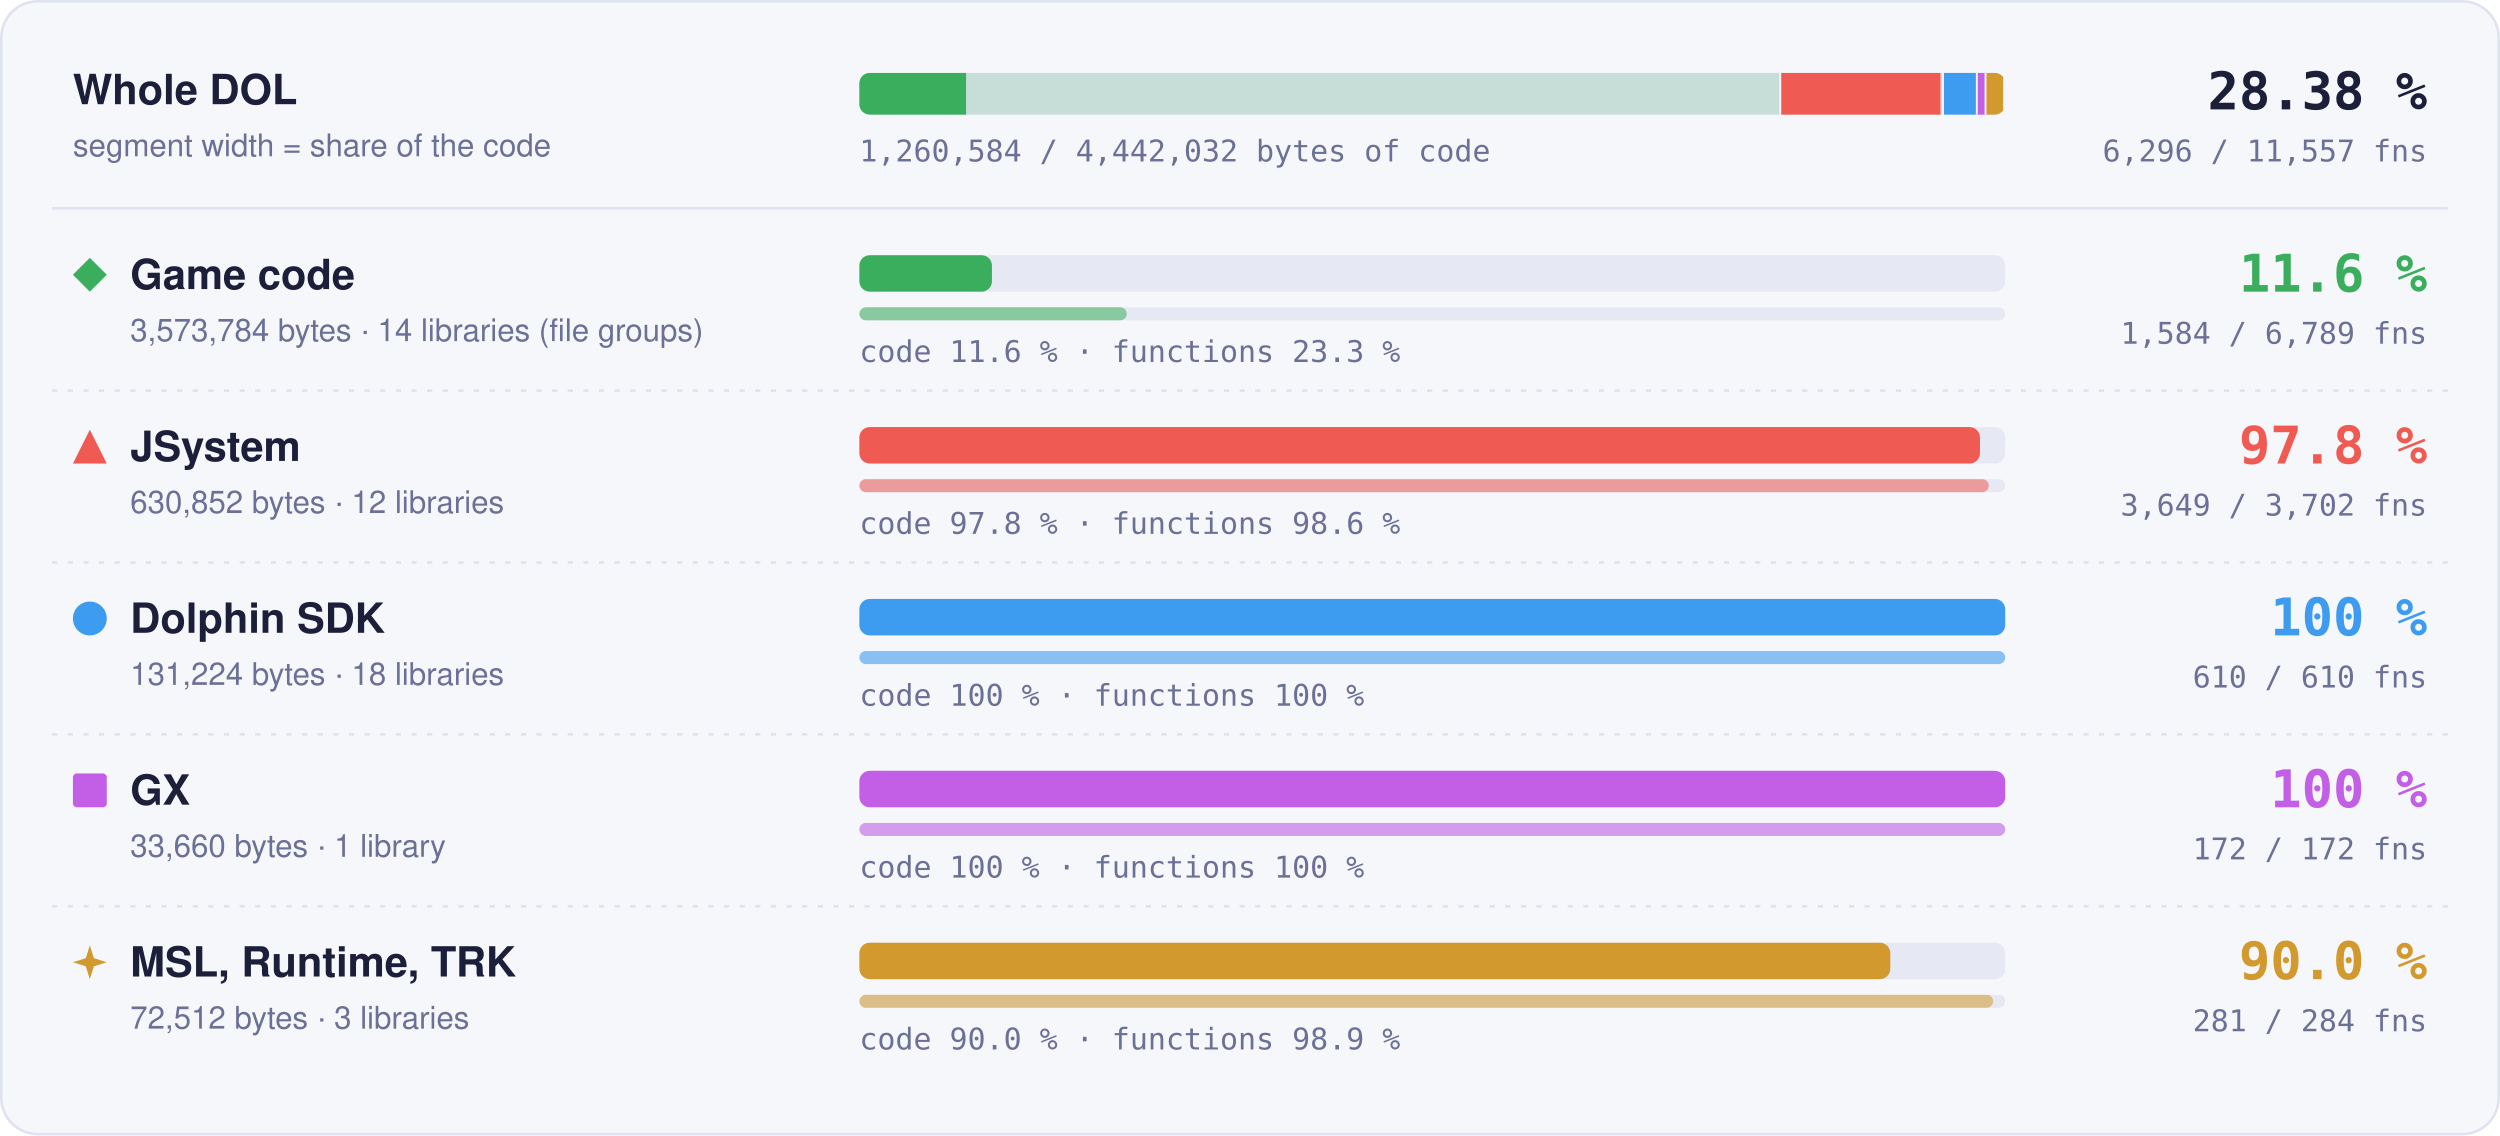
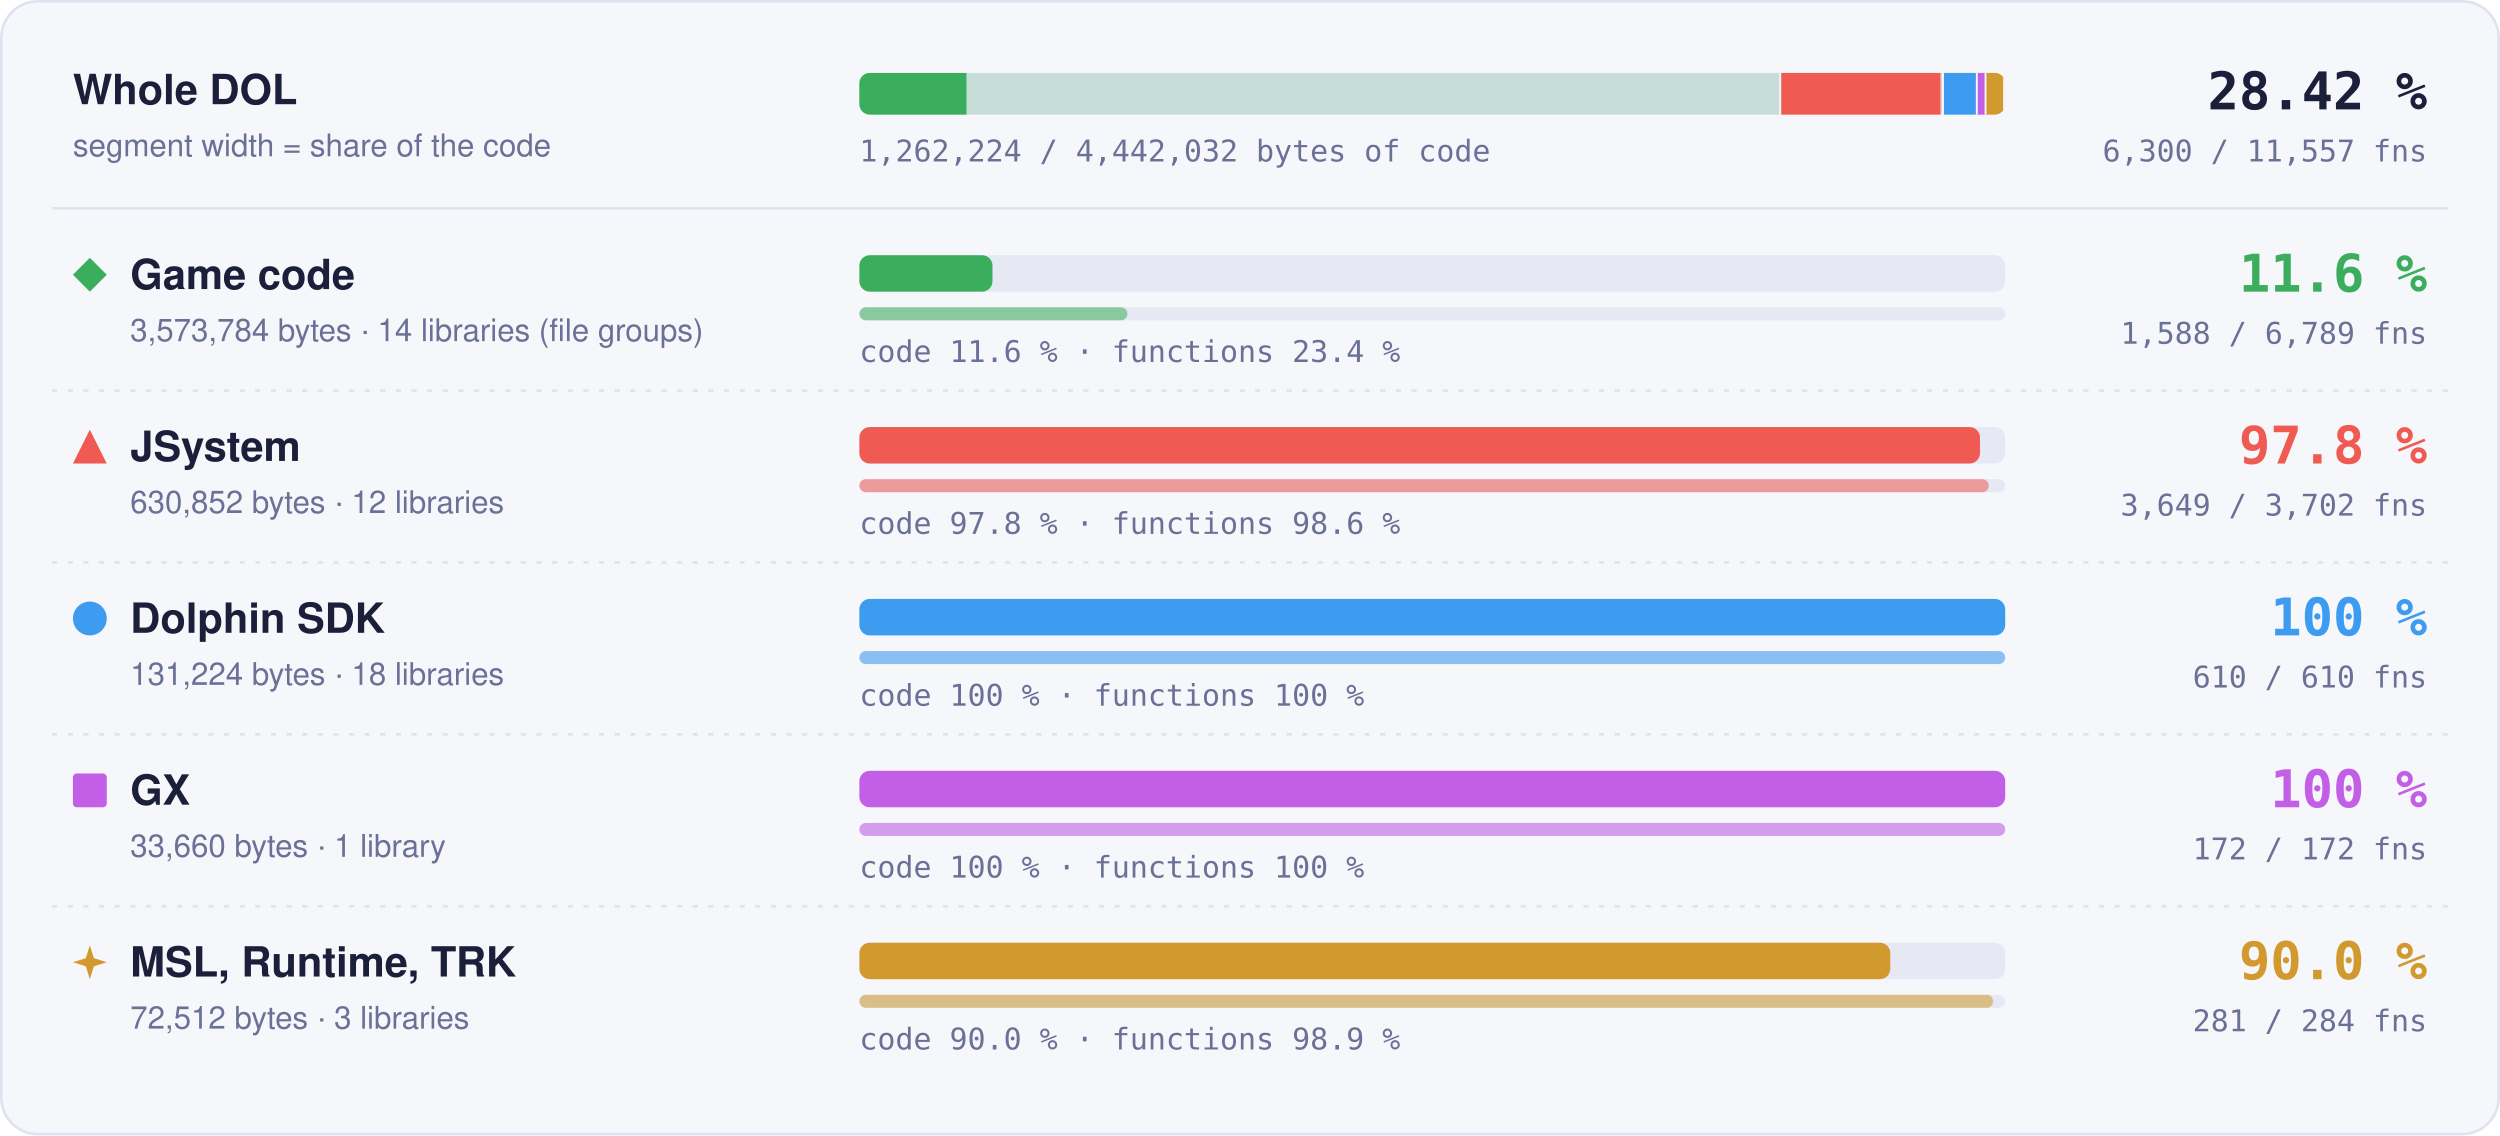
- <svg xmlns="http://www.w3.org/2000/svg" width="960" height="436" viewBox="0 0 960 436" role="img" aria-label="Matched code and functions per region: Game code 11.6 % of code, 1584 of 6789 functions; JSystem 97.8 % of code, 3649 of 3702 functions; Dolphin SDK 100 % of code, 610 of 610 functions; GX 100 % of code, 172 of 172 functions; MSL, Runtime, TRK 90.0 % of code, 281 of 284 functions">
+ <svg xmlns="http://www.w3.org/2000/svg" width="960" height="436" viewBox="0 0 960 436" role="img" aria-label="Matched code and functions per region: Game code 11.6 % of code, 1588 of 6789 functions; JSystem 97.8 % of code, 3649 of 3702 functions; Dolphin SDK 100 % of code, 610 of 610 functions; GX 100 % of code, 172 of 172 functions; MSL, Runtime, TRK 90.0 % of code, 281 of 284 functions">
  <style>text { font-family: -apple-system, BlinkMacSystemFont, 'Segoe UI', Helvetica, Arial, sans-serif; } .mono { font-family: ui-monospace, SFMono-Regular, 'SF Mono', Menlo, Consolas, monospace; } .grow { transform-box: fill-box; transform-origin: 0 50%; animation: grow 1.4s cubic-bezier(.2,.8,.2,1) both; } @keyframes grow { from { transform: scaleX(0); } } @media (prefers-reduced-motion: reduce) { * { animation: none !important; } }</style>
  <rect x="0.5" y="0.5" width="959" height="435" rx="14" fill="#f6f7fb" stroke="#dfe2ef" />
  <text x="28" y="40" font-size="16" font-weight="700" fill="#1b1f3a">Whole DOL</text>
  <text x="28" y="60" font-size="12" fill="#6b7096">segment width = share of the code</text>
  <rect x="330" y="28" width="440" height="16" rx="4" fill="#e6e8f3" />
  <clipPath id="wb">
    <rect x="330" y="28" width="440" height="16" rx="4" />
  </clipPath>
  <g clip-path="url(#wb)">
    <rect x="330.00" y="28" width="354.00" height="16" fill="#3aae5c" fill-opacity="0.18" />
-     <rect class="grow" x="330.00" y="28" width="40.96" height="16" fill="#3aae5c" />
+     <rect class="grow" x="330.00" y="28" width="41.12" height="16" fill="#3aae5c" />
    <rect x="683.25" y="28" width="1.5" height="16" fill="#f6f7fb" />
    <rect x="684.00" y="28" width="62.49" height="16" fill="#ef5b52" fill-opacity="0.18" />
    <rect class="grow" x="684.00" y="28" width="61.11" height="16" fill="#ef5b52" />
    <rect x="745.74" y="28" width="1.5" height="16" fill="#f6f7fb" />
    <rect x="746.49" y="28" width="13.00" height="16" fill="#3d9cf0" fill-opacity="0.18" />
    <rect class="grow" x="746.49" y="28" width="13.00" height="16" fill="#3d9cf0" />
    <rect x="758.73" y="28" width="1.5" height="16" fill="#f6f7fb" />
    <rect x="759.48" y="28" width="3.33" height="16" fill="#c35ee6" fill-opacity="0.18" />
    <rect class="grow" x="759.48" y="28" width="3.33" height="16" fill="#c35ee6" />
    <rect x="762.07" y="28" width="1.5" height="16" fill="#f6f7fb" />
    <rect x="762.82" y="28" width="7.18" height="16" fill="#d29a2e" fill-opacity="0.18" />
    <rect class="grow" x="762.82" y="28" width="6.46" height="16" fill="#d29a2e" />
    <rect x="769.25" y="28" width="1.5" height="16" fill="#f6f7fb" />
  </g>
-   <text x="932" y="42" text-anchor="end" class="mono" font-size="20" font-weight="700" fill="#1b1f3a">28.38 %</text>
-   <text x="932" y="62" text-anchor="end" class="mono" font-size="11.5" fill="#6b7096">6,296 / 11,557 fns</text>
-   <text x="330" y="62" class="mono" font-size="11.5" fill="#6b7096">1,260,584 / 4,442,032 bytes of code</text>
+   <text x="932" y="42" text-anchor="end" class="mono" font-size="20" font-weight="700" fill="#1b1f3a">28.42 %</text>
+   <text x="932" y="62" text-anchor="end" class="mono" font-size="11.5" fill="#6b7096">6,300 / 11,557 fns</text>
+   <text x="330" y="62" class="mono" font-size="11.5" fill="#6b7096">1,262,224 / 4,442,032 bytes of code</text>
  <line x1="20" x2="940" y1="80" y2="80" stroke="#dfe2ef" />
  <g fill="#3aae5c">
    <path d="M34.5 99L41 105.5L34.5 112L28 105.5Z" />
  </g>
  <text x="50" y="111" font-size="16" font-weight="700" fill="#1b1f3a">Game code</text>
  <text x="50" y="131" font-size="12" fill="#6b7096">3,573,784 bytes · 14 libraries (file groups)</text>
  <rect x="330" y="98" width="440" height="14" rx="4" fill="#e6e8f3" />
-   <rect class="grow" style="animation-delay:0.0s" x="330" y="98" width="50.91" height="14" rx="4" fill="#3aae5c" />
+   <rect class="grow" style="animation-delay:0.0s" x="330" y="98" width="51.11" height="14" rx="4" fill="#3aae5c" />
  <rect x="330" y="118" width="440" height="5" rx="2.5" fill="#e6e8f3" />
-   <rect class="grow" style="animation-delay:0.2s" x="330" y="118" width="102.66" height="5" rx="2.5" fill="#3aae5c" fill-opacity="0.55" />
-   <text x="330" y="139" class="mono" font-size="11.5" fill="#6b7096">code 11.6 % · functions 23.3 %</text>
+   <rect class="grow" style="animation-delay:0.2s" x="330" y="118" width="102.92" height="5" rx="2.5" fill="#3aae5c" fill-opacity="0.55" />
+   <text x="330" y="139" class="mono" font-size="11.5" fill="#6b7096">code 11.6 % · functions 23.4 %</text>
  <text x="932" y="112" text-anchor="end" class="mono" font-size="20" font-weight="700" fill="#3aae5c">11.6 %</text>
-   <text x="932" y="132" text-anchor="end" class="mono" font-size="11.5" fill="#6b7096">1,584 / 6,789 fns</text>
+   <text x="932" y="132" text-anchor="end" class="mono" font-size="11.5" fill="#6b7096">1,588 / 6,789 fns</text>
  <line x1="20" x2="940" y1="150" y2="150" stroke="#dfe2ef" stroke-dasharray="2 4" />
  <g fill="#ef5b52">
    <path d="M34.5 165L41 178L28 178Z" />
  </g>
  <text x="50" y="177" font-size="16" font-weight="700" fill="#1b1f3a">JSystem</text>
  <text x="50" y="197" font-size="12" fill="#6b7096">630,852 bytes · 12 libraries</text>
  <rect x="330" y="164" width="440" height="14" rx="4" fill="#e6e8f3" />
  <rect class="grow" style="animation-delay:0.1s" x="330" y="164" width="430.31" height="14" rx="4" fill="#ef5b52" />
  <rect x="330" y="184" width="440" height="5" rx="2.5" fill="#e6e8f3" />
  <rect class="grow" style="animation-delay:0.3s" x="330" y="184" width="433.70" height="5" rx="2.5" fill="#ef5b52" fill-opacity="0.55" />
  <text x="330" y="205" class="mono" font-size="11.5" fill="#6b7096">code 97.8 % · functions 98.6 %</text>
  <text x="932" y="178" text-anchor="end" class="mono" font-size="20" font-weight="700" fill="#ef5b52">97.8 %</text>
  <text x="932" y="198" text-anchor="end" class="mono" font-size="11.5" fill="#6b7096">3,649 / 3,702 fns</text>
  <line x1="20" x2="940" y1="216" y2="216" stroke="#dfe2ef" stroke-dasharray="2 4" />
  <g fill="#3d9cf0">
    <circle cx="34.5" cy="237.5" r="6.5" />
  </g>
  <text x="50" y="243" font-size="16" font-weight="700" fill="#1b1f3a">Dolphin SDK</text>
  <text x="50" y="263" font-size="12" fill="#6b7096">131,224 bytes · 18 libraries</text>
  <rect x="330" y="230" width="440" height="14" rx="4" fill="#e6e8f3" />
  <rect class="grow" style="animation-delay:0.2s" x="330" y="230" width="440.00" height="14" rx="4" fill="#3d9cf0" />
  <rect x="330" y="250" width="440" height="5" rx="2.5" fill="#e6e8f3" />
  <rect class="grow" style="animation-delay:0.4s" x="330" y="250" width="440.00" height="5" rx="2.5" fill="#3d9cf0" fill-opacity="0.55" />
  <text x="330" y="271" class="mono" font-size="11.5" fill="#6b7096">code 100 % · functions 100 %</text>
  <text x="932" y="244" text-anchor="end" class="mono" font-size="20" font-weight="700" fill="#3d9cf0">100 %</text>
  <text x="932" y="264" text-anchor="end" class="mono" font-size="11.5" fill="#6b7096">610 / 610 fns</text>
  <line x1="20" x2="940" y1="282" y2="282" stroke="#dfe2ef" stroke-dasharray="2 4" />
  <g fill="#c35ee6">
    <rect x="28" y="297" width="13" height="13" rx="1.5" />
  </g>
  <text x="50" y="309" font-size="16" font-weight="700" fill="#1b1f3a">GX</text>
  <text x="50" y="329" font-size="12" fill="#6b7096">33,660 bytes · 1 library</text>
  <rect x="330" y="296" width="440" height="14" rx="4" fill="#e6e8f3" />
  <rect class="grow" style="animation-delay:0.3s" x="330" y="296" width="440.00" height="14" rx="4" fill="#c35ee6" />
  <rect x="330" y="316" width="440" height="5" rx="2.5" fill="#e6e8f3" />
  <rect class="grow" style="animation-delay:0.5s" x="330" y="316" width="440.00" height="5" rx="2.5" fill="#c35ee6" fill-opacity="0.55" />
  <text x="330" y="337" class="mono" font-size="11.5" fill="#6b7096">code 100 % · functions 100 %</text>
  <text x="932" y="310" text-anchor="end" class="mono" font-size="20" font-weight="700" fill="#c35ee6">100 %</text>
  <text x="932" y="330" text-anchor="end" class="mono" font-size="11.5" fill="#6b7096">172 / 172 fns</text>
  <line x1="20" x2="940" y1="348" y2="348" stroke="#dfe2ef" stroke-dasharray="2 4" />
  <g fill="#d29a2e">
    <path d="M34.5 363L36.06 367.94L41 369.5L36.06 371.06L34.5 376L32.94 371.06L28 369.5L32.94 367.94Z" />
  </g>
  <text x="50" y="375" font-size="16" font-weight="700" fill="#1b1f3a">MSL, Runtime, TRK</text>
  <text x="50" y="395" font-size="12" fill="#6b7096">72,512 bytes · 3 libraries</text>
  <rect x="330" y="362" width="440" height="14" rx="4" fill="#e6e8f3" />
  <rect class="grow" style="animation-delay:0.4s" x="330" y="362" width="395.87" height="14" rx="4" fill="#d29a2e" />
  <rect x="330" y="382" width="440" height="5" rx="2.5" fill="#e6e8f3" />
  <rect class="grow" style="animation-delay:0.6s" x="330" y="382" width="435.35" height="5" rx="2.5" fill="#d29a2e" fill-opacity="0.55" />
  <text x="330" y="403" class="mono" font-size="11.5" fill="#6b7096">code 90.0 % · functions 98.9 %</text>
  <text x="932" y="376" text-anchor="end" class="mono" font-size="20" font-weight="700" fill="#d29a2e">90.0 %</text>
  <text x="932" y="396" text-anchor="end" class="mono" font-size="11.5" fill="#6b7096">281 / 284 fns</text>
</svg>
